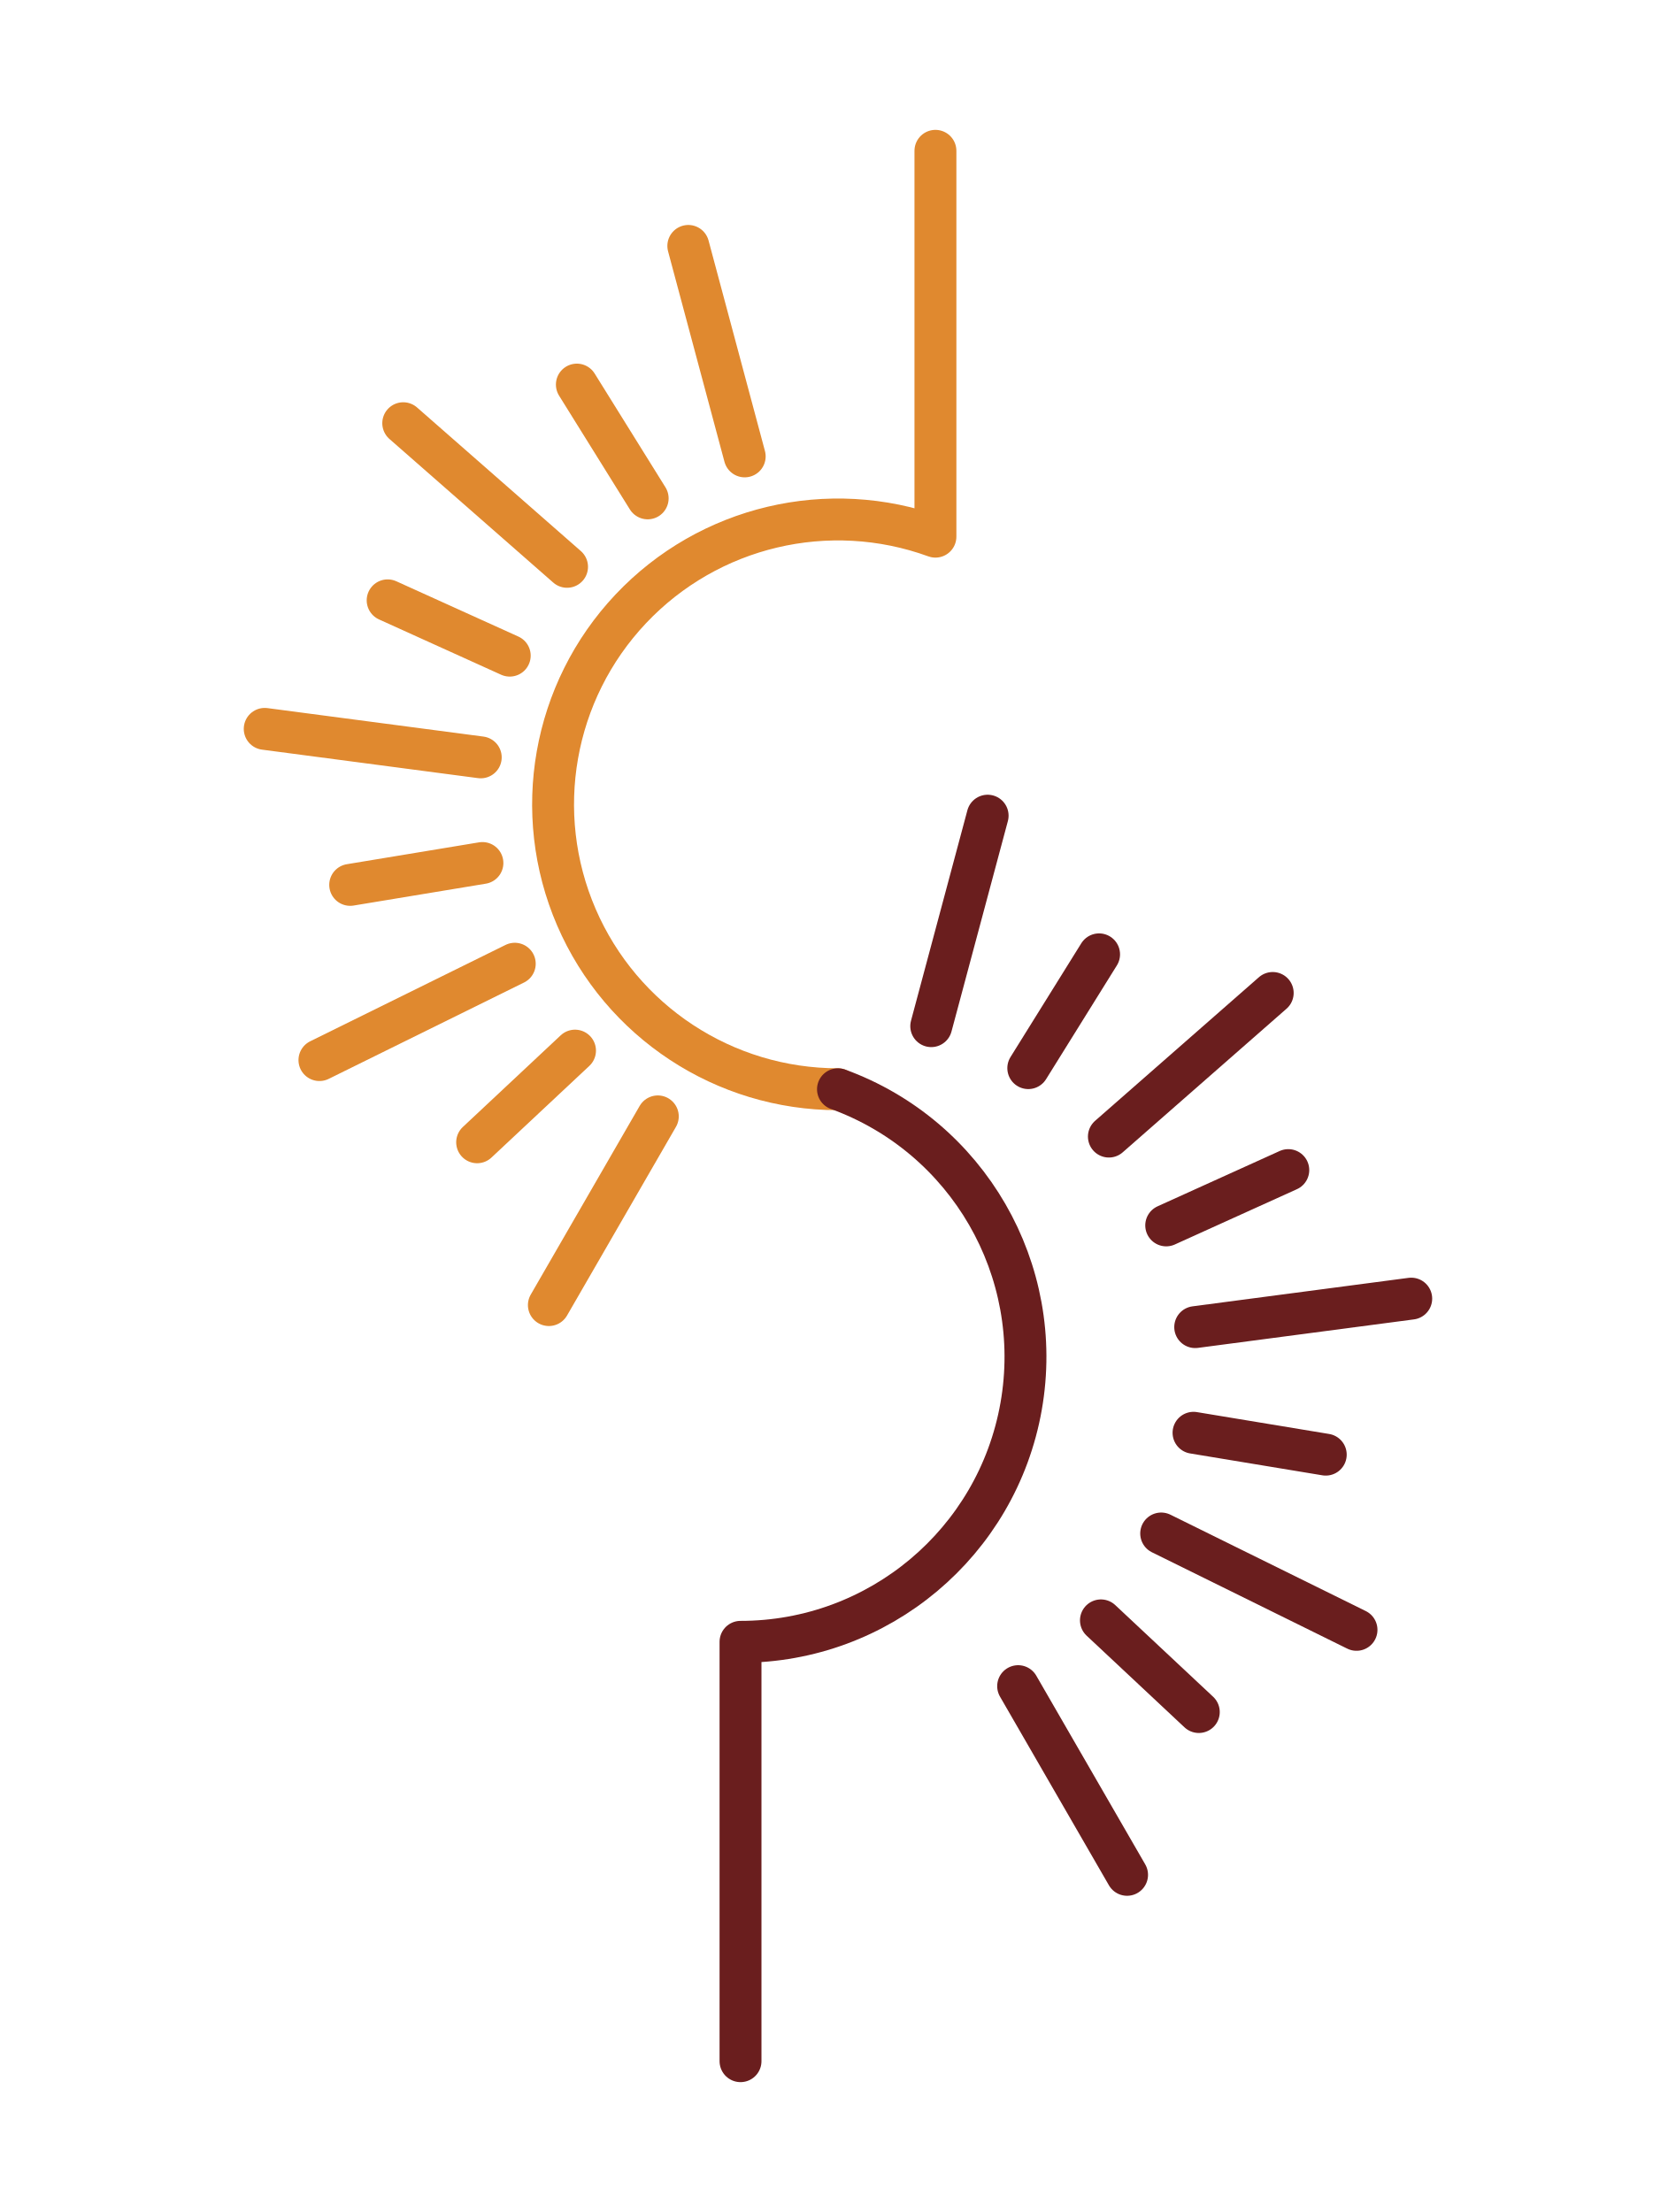
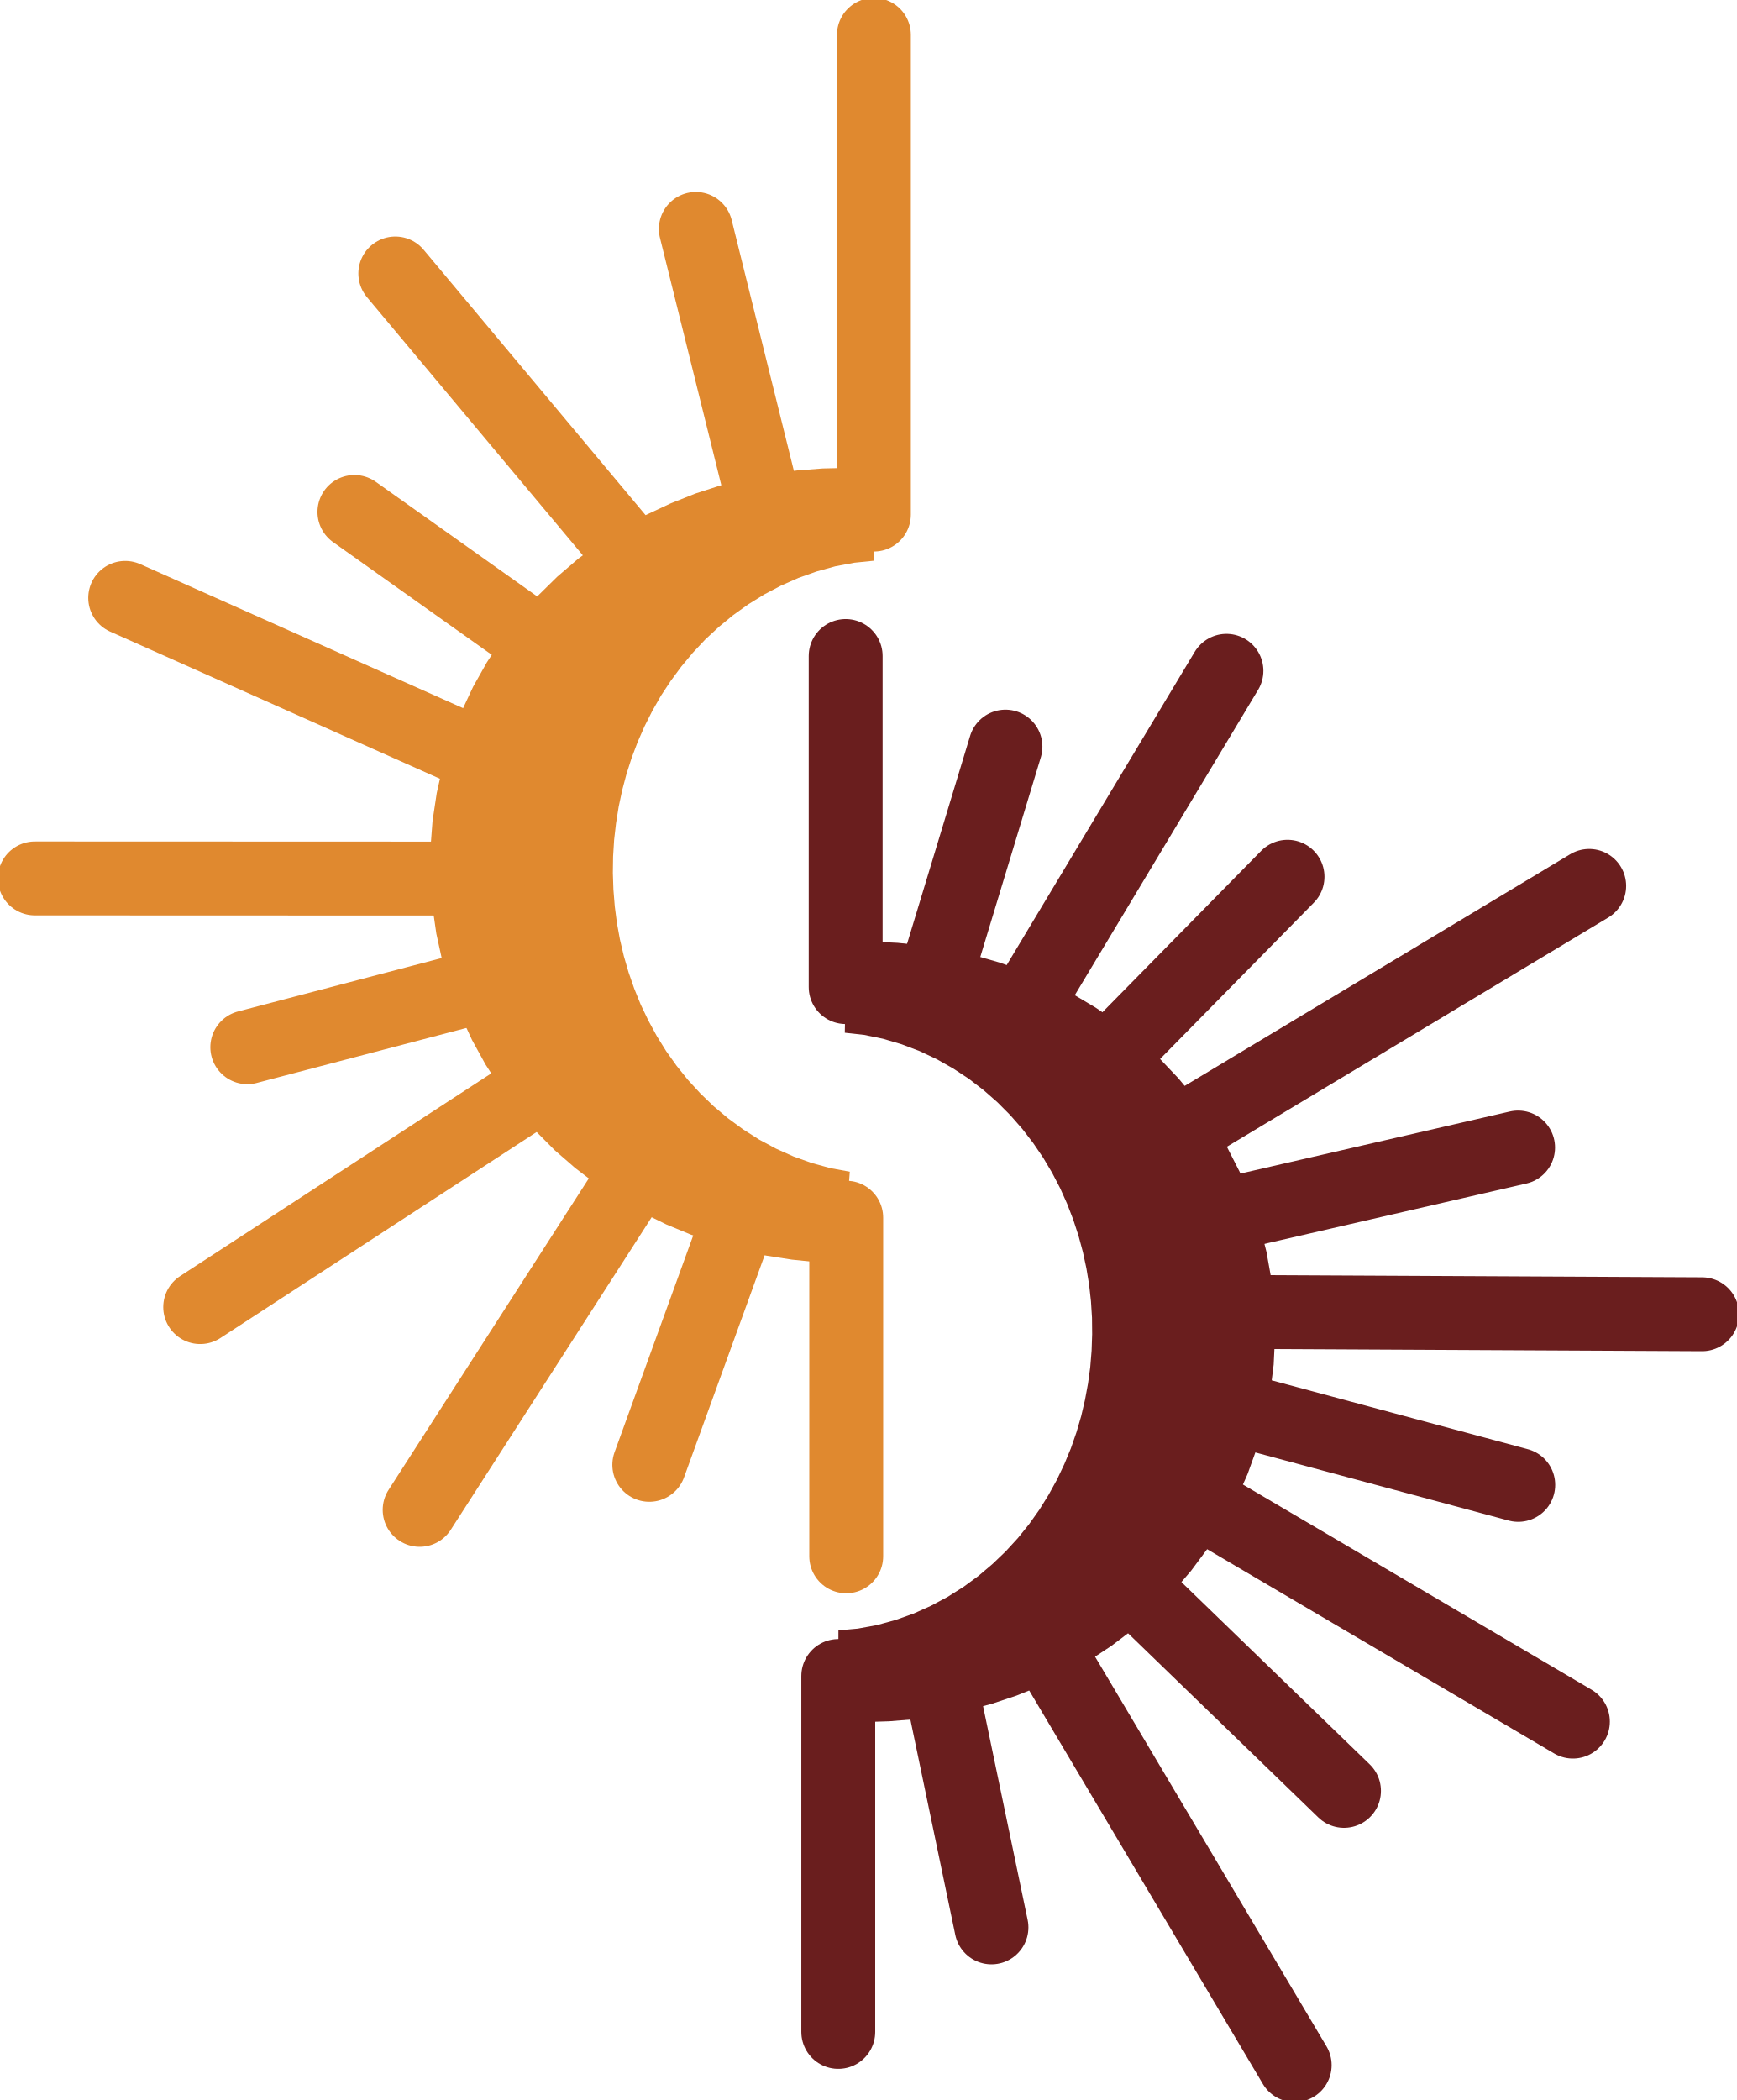
- <svg xmlns="http://www.w3.org/2000/svg" viewBox="0 0 200 264" fill="none" stroke-linecap="round" stroke-linejoin="round">
-   <g class="sun-top" stroke="#E0892F" stroke-width="5">
-     <path class="sun-arc" d="M111.63 18 L111.63 64.05 A34 34 0 1 0 100.0 130.0" />
+ <svg xmlns="http://www.w3.org/2000/svg" viewBox="0 0 218.38 264" fill="none" stroke-linecap="round" stroke-linejoin="round">
+   <g class="sun-top" stroke="#E0892F" stroke-width="9.29">
+     <path class="sun-band" d="M109.88 58.89 L106.68 58.82 L103.45 58.89 L100.22 59.14 L96.99 59.58 L93.77 60.20 L90.57 61.03 L87.41 62.05 L84.30 63.29 L81.25 64.72 L78.29 66.37 L75.42 68.21 L72.67 70.26 L70.05 72.51 L67.58 74.94 L65.28 77.54 L63.15 80.32 L61.22 83.25 L59.49 86.32 L57.99 89.52 L56.72 92.83 L55.69 96.22 L54.91 99.69 L54.38 103.21 L54.11 106.76 L54.10 110.32 L54.35 113.86 L54.86 117.38 L55.62 120.85 L56.62 124.24 L57.87 127.55 L59.35 130.75 L61.04 133.82 L62.94 136.76 L65.04 139.54 L67.31 142.15 L69.74 144.60 L72.33 146.85 L75.04 148.92 L77.86 150.79 L80.79 152.47 L83.79 153.94 L86.86 155.21 L89.99 156.28 L93.15 157.16 L96.34 157.85 L99.54 158.35 L102.74 158.68 L105.94 158.86 L106.84 147.30 L104.43 146.86 L102.06 146.21 L99.77 145.39 L97.56 144.40 L95.44 143.26 L93.43 141.98 L91.52 140.58 L89.72 139.07 L88.05 137.46 L86.49 135.76 L85.06 133.98 L83.75 132.14 L82.57 130.24 L81.51 128.29 L80.56 126.31 L79.74 124.29 L79.03 122.25 L78.43 120.19 L77.94 118.11 L77.56 116.03 L77.29 113.94 L77.12 111.85 L77.05 109.75 L77.08 107.66 L77.21 105.57 L77.45 103.49 L77.78 101.42 L78.22 99.35 L78.76 97.31 L79.41 95.28 L80.17 93.27 L81.04 91.29 L82.02 89.35 L83.11 87.44 L84.33 85.59 L85.66 83.79 L87.11 82.05 L88.67 80.39 L90.36 78.82 L92.16 77.34 L94.06 75.98 L96.08 74.73 L98.19 73.62 L100.39 72.65 L102.67 71.84 L105.02 71.19 L107.42 70.74 L109.87 70.49 Z" fill="#E0892F" stroke="none" />
+     <path class="sun-arc" d="M109.87 4.38 L109.87 64.69 A44.26 44.26 0 0 0 106.39 153.08 L106.39 195.65" />
    <g class="sun-rays">
-       <line x1="78.5" y1="133.24" x2="65.5" y2="155.76" />
-       <line x1="68.62" y1="125.39" x2="56.94" y2="136.33" />
-       <line x1="61.43" y1="115.02" x2="38.12" y2="126.52" />
-       <line x1="57.57" y1="103.0" x2="41.79" y2="105.61" />
-       <line x1="57.37" y1="90.39" x2="31.59" y2="86.99" />
-       <line x1="60.83" y1="78.25" x2="46.26" y2="71.65" />
-       <line x1="67.67" y1="67.65" x2="48.12" y2="50.51" />
-       <line x1="77.29" y1="59.48" x2="68.84" y2="45.9" />
-       <line x1="88.87" y1="54.47" x2="82.14" y2="29.35" />
+       <line x1="62.95" y1="96.22" x2="15.74" y2="75.16" />
+       <line x1="69.4" y1="82" x2="44.56" y2="64.36" />
+       <line x1="80.05" y1="70.67" x2="49.7" y2="34.38" />
+       <line x1="95.83" y1="62.44" x2="87.48" y2="28.78" />
+       <line x1="92.48" y1="154.25" x2="81.63" y2="184.15" />
+       <line x1="80.05" y1="147.36" x2="52.76" y2="189.81" />
+       <line x1="69.24" y1="135.61" x2="25.17" y2="164.32" />
+       <line x1="63.47" y1="123.16" x2="31.09" y2="131.65" />
+       <line x1="61.43" y1="110.45" x2="4.38" y2="110.43" />
    </g>
  </g>
-   <g class="sun-bottom" stroke="#6A1E1E" stroke-width="5">
-     <path class="sun-arc" d="M100.0 130.0 A34 34 0 0 1 88.37 195.95 L88.37 246" />
+   <g class="sun-bottom" stroke="#6A1E1E" stroke-width="9.29">
+     <path class="sun-band" d="M106.43 118.34 L109.63 118.37 L112.85 118.53 L116.06 118.86 L119.28 119.38 L122.47 120.09 L125.65 121.00 L128.77 122.11 L131.85 123.42 L134.85 124.95 L137.76 126.68 L140.57 128.61 L143.25 130.75 L145.80 133.08 L148.18 135.59 L150.40 138.28 L152.42 141.14 L154.24 144.15 L155.84 147.29 L157.21 150.55 L158.34 153.91 L159.22 157.36 L159.85 160.87 L160.21 164.41 L160.30 167.98 L160.13 171.54 L159.69 175.08 L159.00 178.57 L158.04 182.00 L156.84 185.33 L155.40 188.57 L153.73 191.67 L151.85 194.64 L149.76 197.45 L147.49 200.10 L145.05 202.56 L142.46 204.84 L139.73 206.91 L136.88 208.79 L133.93 210.45 L130.90 211.91 L127.80 213.16 L124.64 214.21 L121.46 215.04 L118.24 215.68 L115.02 216.13 L111.80 216.39 L108.58 216.49 L105.38 216.44 L105.41 204.96 L107.84 204.74 L110.24 204.30 L112.58 203.66 L114.86 202.85 L117.05 201.87 L119.14 200.75 L121.14 199.49 L123.02 198.11 L124.79 196.61 L126.45 195.02 L127.98 193.35 L129.39 191.60 L130.68 189.78 L131.84 187.91 L132.89 186.00 L133.82 184.04 L134.64 182.06 L135.34 180.05 L135.93 178.03 L136.41 175.98 L136.79 173.93 L137.07 171.87 L137.24 169.80 L137.31 167.73 L137.29 165.66 L137.16 163.59 L136.93 161.52 L136.59 159.46 L136.15 157.41 L135.60 155.37 L134.94 153.35 L134.17 151.35 L133.29 149.38 L132.28 147.44 L131.15 145.54 L129.90 143.70 L128.53 141.92 L127.03 140.21 L125.42 138.59 L123.68 137.06 L121.82 135.63 L119.85 134.33 L117.78 133.16 L115.62 132.14 L113.36 131.28 L111.03 130.59 L108.64 130.10 L106.21 129.83 Z" fill="#6A1E1E" stroke="none" />
+     <path class="sun-arc" d="M106.32 82.47 L106.32 124.09 A43.31 43.31 0 0 1 105.39 210.7 L105.39 255.44" />
    <g class="sun-rays">
-       <line x1="111.13" y1="122.47" x2="117.86" y2="97.35" />
-       <line x1="122.71" y1="127.48" x2="131.16" y2="113.9" />
-       <line x1="132.33" y1="135.65" x2="151.88" y2="118.51" />
-       <line x1="139.17" y1="146.25" x2="153.74" y2="139.65" />
-       <line x1="142.63" y1="158.39" x2="168.41" y2="154.99" />
-       <line x1="142.43" y1="171.0" x2="158.21" y2="173.61" />
-       <line x1="138.57" y1="183.02" x2="161.88" y2="194.52" />
-       <line x1="131.38" y1="193.39" x2="143.06" y2="204.33" />
-       <line x1="121.5" y1="201.24" x2="134.5" y2="223.76" />
+       <line x1="117.87" y1="122.03" x2="126.41" y2="93.86" />
+       <line x1="128.85" y1="126.54" x2="154.19" y2="84.33" />
+       <line x1="138.54" y1="133.94" x2="161.87" y2="110.22" />
+       <line x1="146.08" y1="143.65" x2="199.8" y2="111.37" />
+       <line x1="150.49" y1="153.56" x2="190.86" y2="144.26" />
+       <line x1="152.59" y1="164.91" x2="213.99" y2="165.22" />
+       <line x1="151.86" y1="176.18" x2="190.88" y2="186.67" />
+       <line x1="148.2" y1="187.27" x2="197.75" y2="216.43" />
+       <line x1="141.08" y1="198.14" x2="168.97" y2="225.14" />
+       <line x1="131.36" y1="206.73" x2="162.77" y2="259.62" />
+       <line x1="118.44" y1="212.52" x2="124.65" y2="242.3" />
    </g>
  </g>
</svg>
